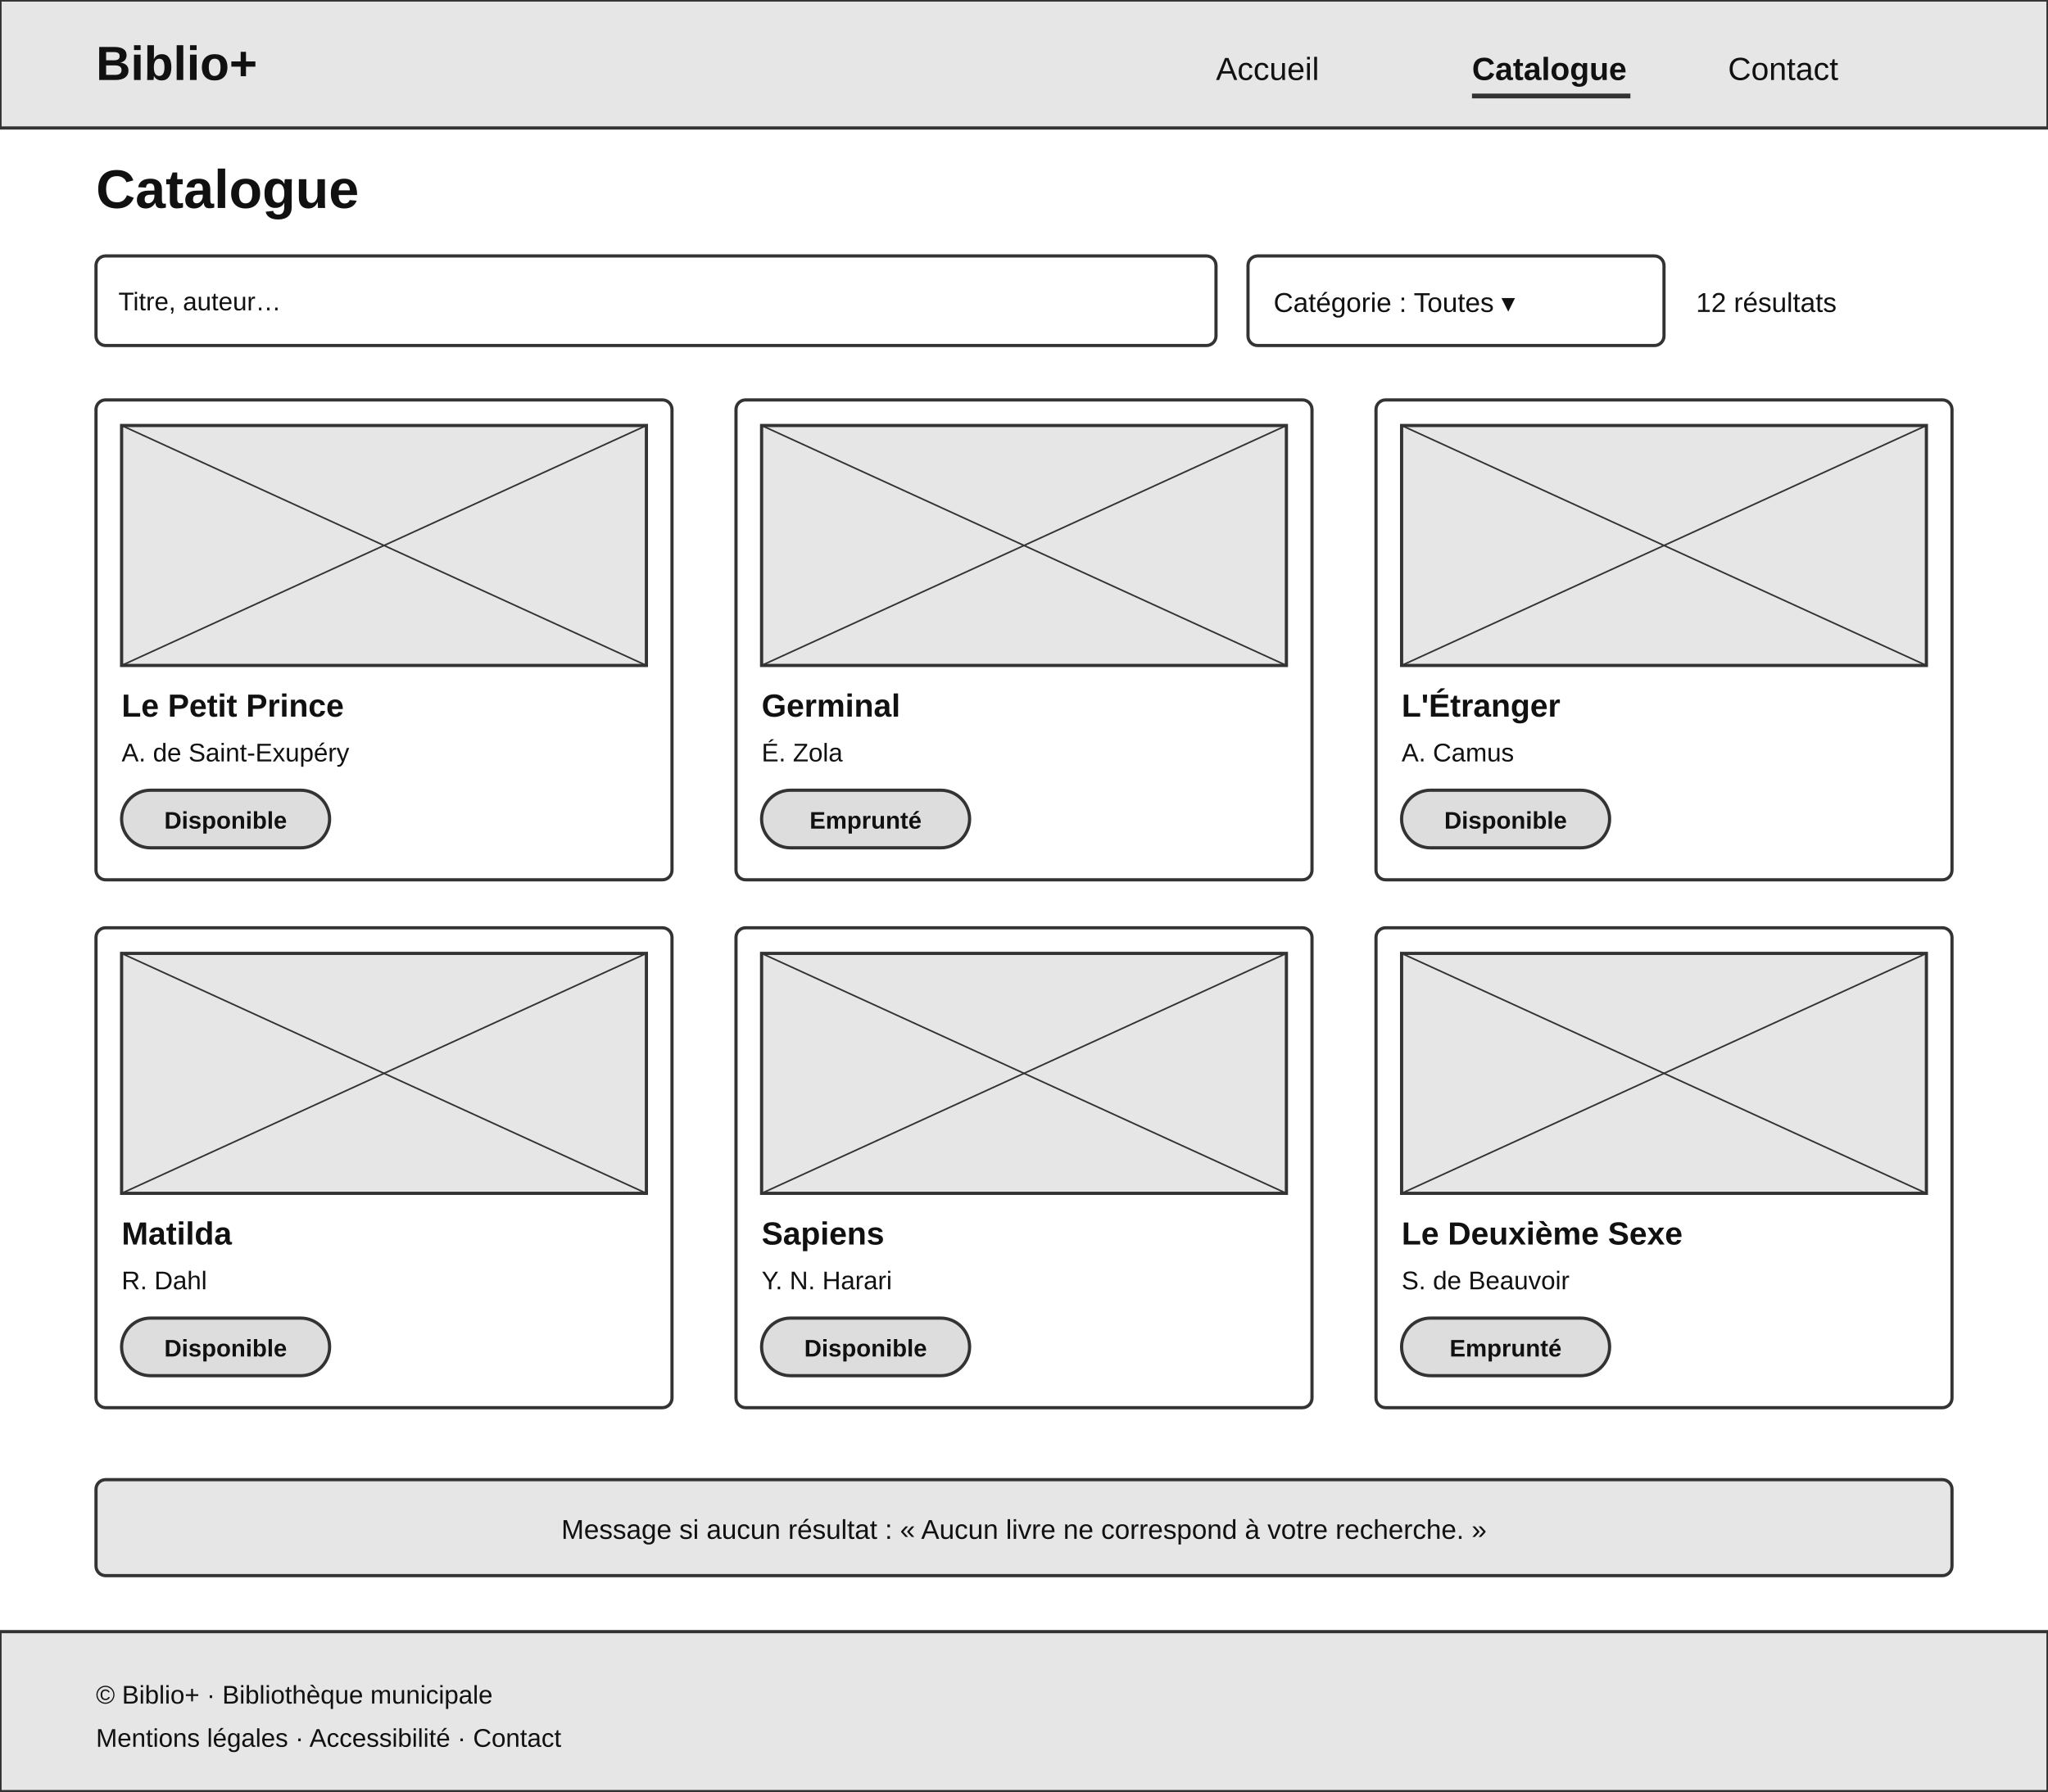
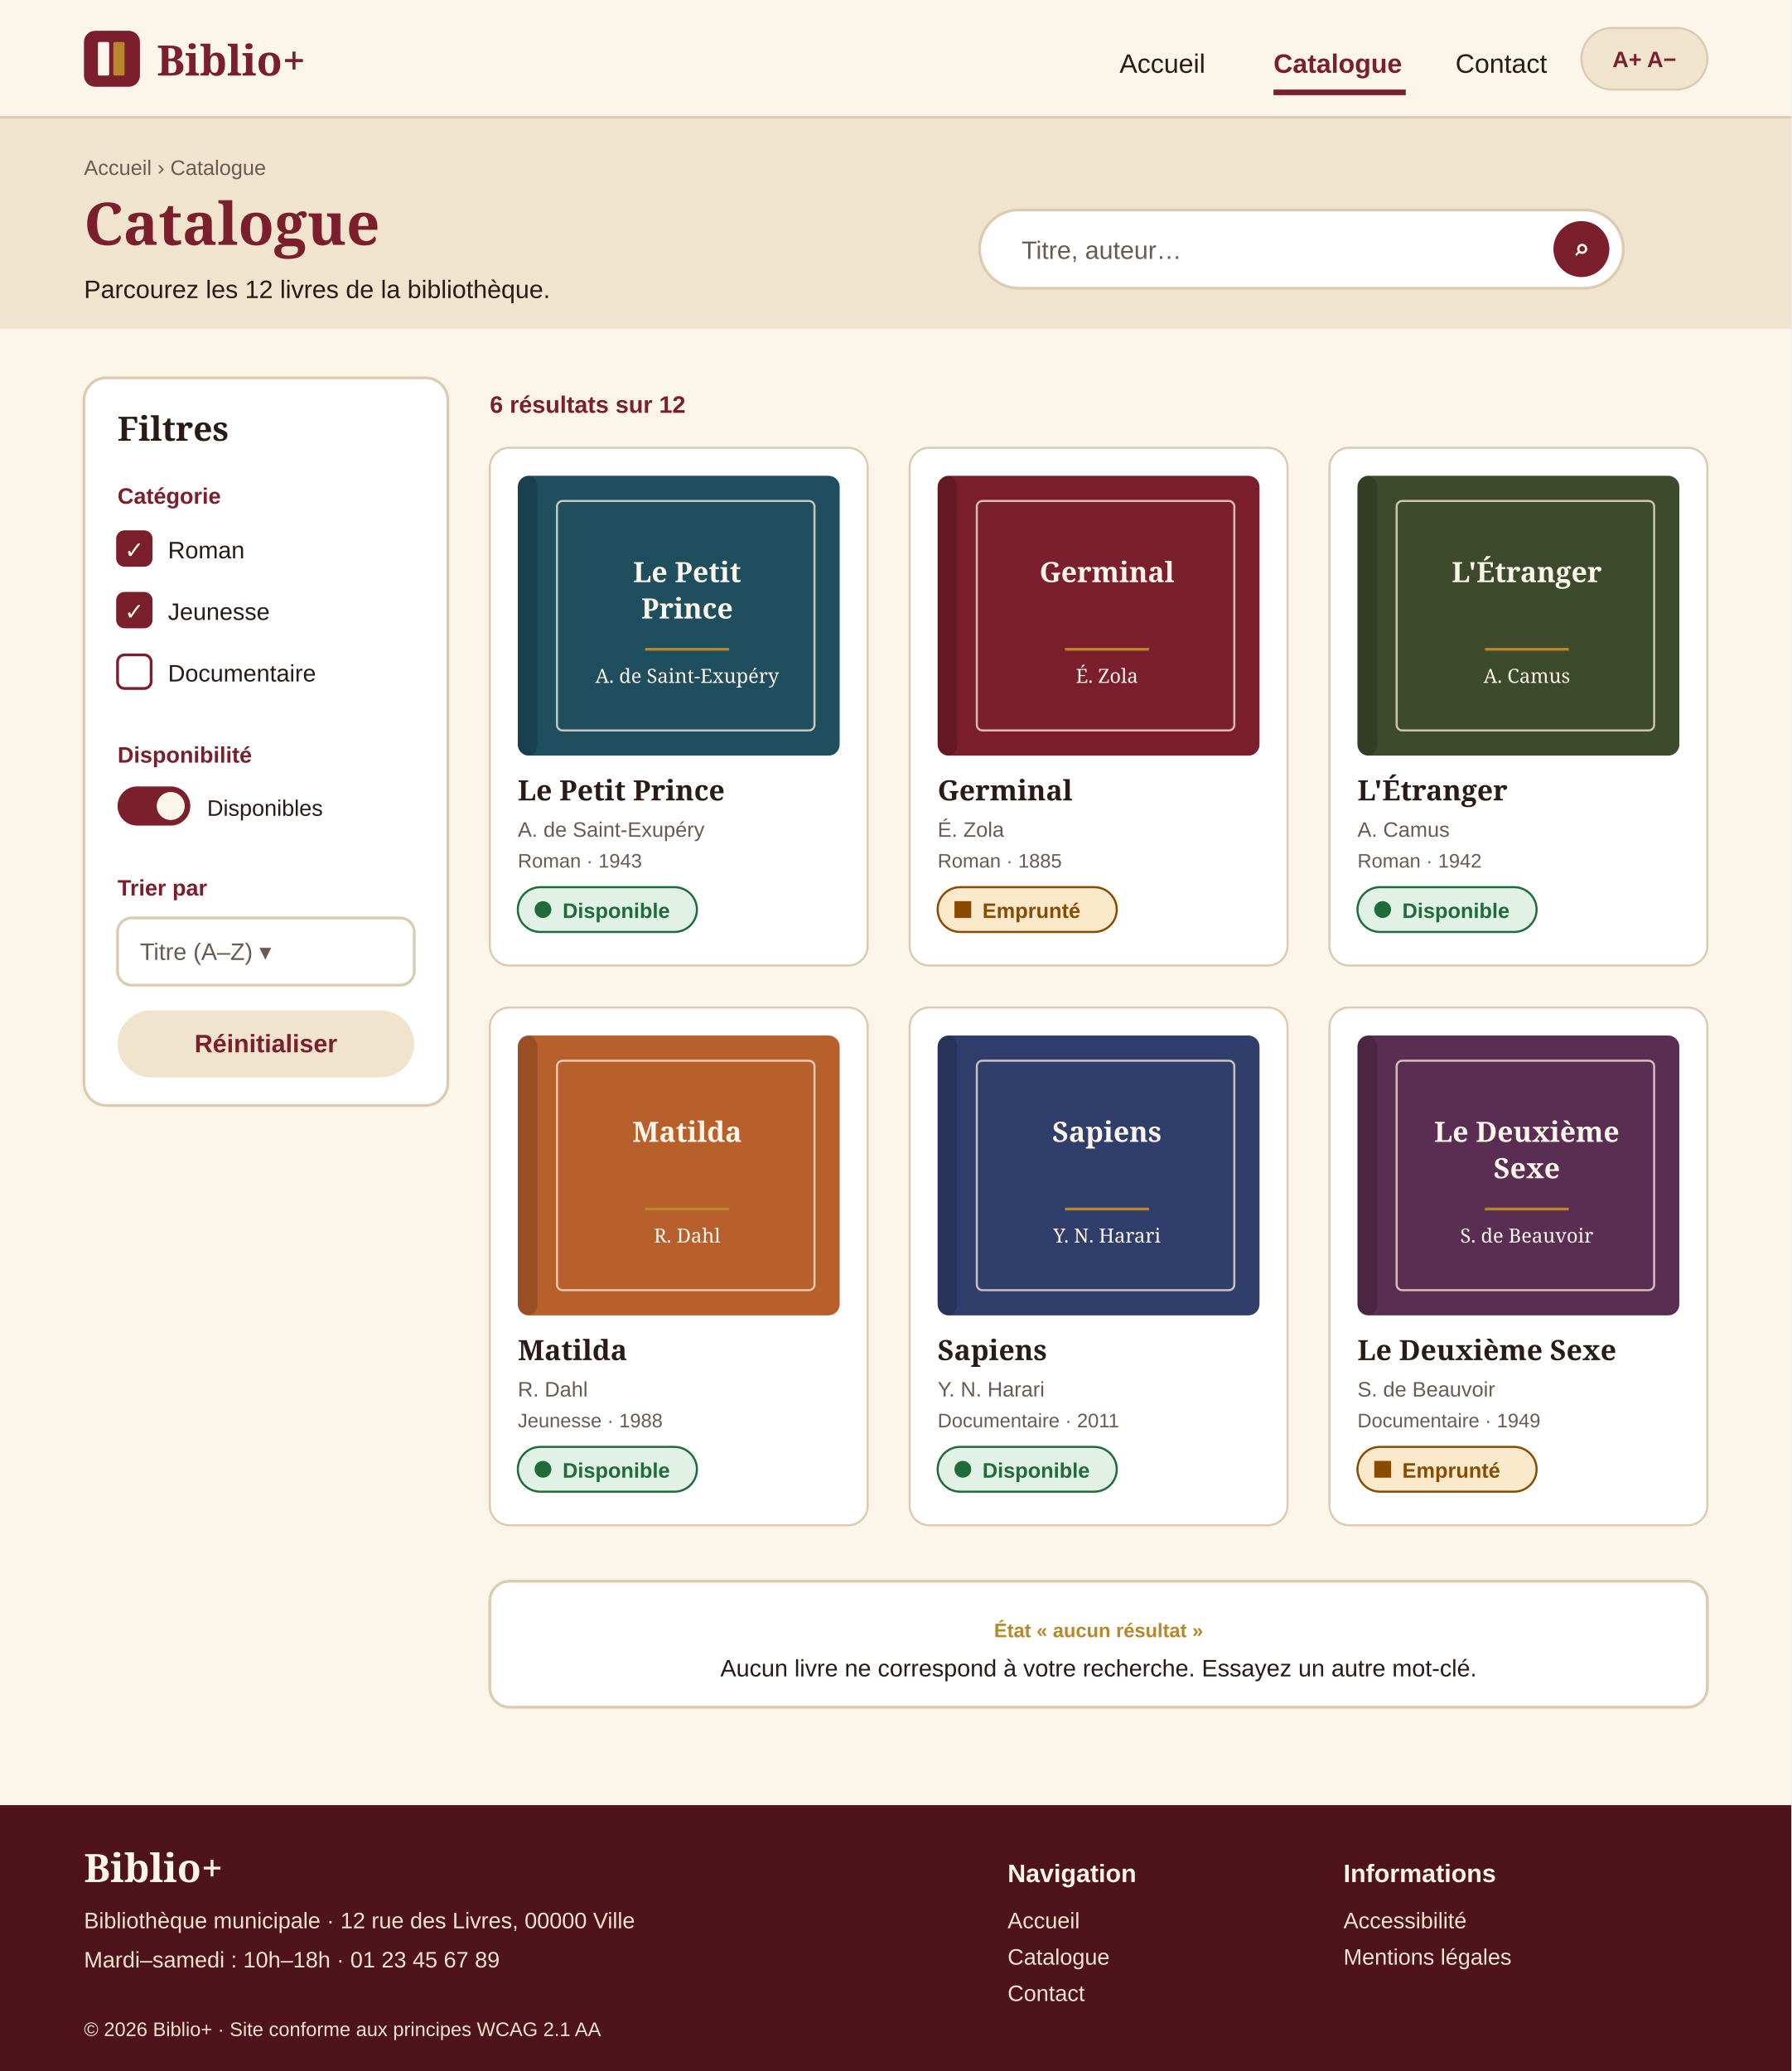
- <svg xmlns="http://www.w3.org/2000/svg" width="1280" height="1120" viewBox="0 0 1280 1120">
-   <rect width="1280" height="1120" fill="#fff" />
-   <rect x="0" y="0" width="1280" height="80" rx="0" fill="#e6e6e6" stroke="#333" stroke-width="2" />
-   <text x="60" y="50" font-family="Arial, sans-serif" font-size="30" font-weight="700" fill="#111" text-anchor="start">Biblio+</text>
-   <text x="760" y="50" font-family="Arial, sans-serif" font-size="20" font-weight="400" fill="#111" text-anchor="start">Accueil</text>
-   <text x="920" y="50" font-family="Arial, sans-serif" font-size="20" font-weight="700" fill="#111" text-anchor="start">Catalogue</text>
-   <line x1="920" y1="60" x2="1019" y2="60" stroke="#333" stroke-width="3" />
-   <text x="1080" y="50" font-family="Arial, sans-serif" font-size="20" font-weight="400" fill="#111" text-anchor="start">Contact</text>
-   <text x="60" y="130" font-family="Arial, sans-serif" font-size="34" font-weight="700" fill="#111" text-anchor="start">Catalogue</text>
-   <rect x="60" y="160" width="700" height="56" rx="6" fill="#fff" stroke="#333" stroke-width="2" />
-   <text x="74" y="194" font-family="Arial, sans-serif" font-size="16" font-weight="400" fill="#111" text-anchor="start">Titre, auteur…</text>
-   <rect x="780" y="160" width="260" height="56" rx="6" fill="#fff" stroke="#333" stroke-width="2" />
-   <text x="796" y="195" font-family="Arial, sans-serif" font-size="17" font-weight="400" fill="#111" text-anchor="start">Catégorie : Toutes ▾</text>
-   <text x="1060" y="195" font-family="Arial, sans-serif" font-size="17" font-weight="400" fill="#111" text-anchor="start">12 résultats</text>
-   <rect x="60" y="250" width="360" height="300" rx="6" fill="#fff" stroke="#333" stroke-width="2" />
-   <rect x="76" y="266" width="328" height="150" fill="#e6e6e6" stroke="#333" stroke-width="2" />
-   <line x1="76" y1="266" x2="404" y2="416" stroke="#333" />
-   <line x1="404" y1="266" x2="76" y2="416" stroke="#333" />
-   <text x="76" y="448" font-family="Arial, sans-serif" font-size="20" font-weight="700" fill="#111" text-anchor="start">Le Petit Prince</text>
-   <text x="76" y="476" font-family="Arial, sans-serif" font-size="16" font-weight="400" fill="#111" text-anchor="start">A. de Saint-Exupéry</text>
-   <rect x="76" y="494" width="130" height="36" rx="18" fill="#ddd" stroke="#333" stroke-width="2" />
-   <text x="141" y="518" font-family="Arial, sans-serif" font-size="15" font-weight="700" fill="#111" text-anchor="middle">Disponible</text>
-   <rect x="460" y="250" width="360" height="300" rx="6" fill="#fff" stroke="#333" stroke-width="2" />
-   <rect x="476" y="266" width="328" height="150" fill="#e6e6e6" stroke="#333" stroke-width="2" />
-   <line x1="476" y1="266" x2="804" y2="416" stroke="#333" />
-   <line x1="804" y1="266" x2="476" y2="416" stroke="#333" />
-   <text x="476" y="448" font-family="Arial, sans-serif" font-size="20" font-weight="700" fill="#111" text-anchor="start">Germinal</text>
-   <text x="476" y="476" font-family="Arial, sans-serif" font-size="16" font-weight="400" fill="#111" text-anchor="start">É. Zola</text>
-   <rect x="476" y="494" width="130" height="36" rx="18" fill="#ddd" stroke="#333" stroke-width="2" />
-   <text x="541" y="518" font-family="Arial, sans-serif" font-size="15" font-weight="700" fill="#111" text-anchor="middle">Emprunté</text>
-   <rect x="860" y="250" width="360" height="300" rx="6" fill="#fff" stroke="#333" stroke-width="2" />
-   <rect x="876" y="266" width="328" height="150" fill="#e6e6e6" stroke="#333" stroke-width="2" />
-   <line x1="876" y1="266" x2="1204" y2="416" stroke="#333" />
-   <line x1="1204" y1="266" x2="876" y2="416" stroke="#333" />
-   <text x="876" y="448" font-family="Arial, sans-serif" font-size="20" font-weight="700" fill="#111" text-anchor="start">L'Étranger</text>
-   <text x="876" y="476" font-family="Arial, sans-serif" font-size="16" font-weight="400" fill="#111" text-anchor="start">A. Camus</text>
-   <rect x="876" y="494" width="130" height="36" rx="18" fill="#ddd" stroke="#333" stroke-width="2" />
-   <text x="941" y="518" font-family="Arial, sans-serif" font-size="15" font-weight="700" fill="#111" text-anchor="middle">Disponible</text>
-   <rect x="60" y="580" width="360" height="300" rx="6" fill="#fff" stroke="#333" stroke-width="2" />
-   <rect x="76" y="596" width="328" height="150" fill="#e6e6e6" stroke="#333" stroke-width="2" />
-   <line x1="76" y1="596" x2="404" y2="746" stroke="#333" />
-   <line x1="404" y1="596" x2="76" y2="746" stroke="#333" />
-   <text x="76" y="778" font-family="Arial, sans-serif" font-size="20" font-weight="700" fill="#111" text-anchor="start">Matilda</text>
-   <text x="76" y="806" font-family="Arial, sans-serif" font-size="16" font-weight="400" fill="#111" text-anchor="start">R. Dahl</text>
-   <rect x="76" y="824" width="130" height="36" rx="18" fill="#ddd" stroke="#333" stroke-width="2" />
-   <text x="141" y="848" font-family="Arial, sans-serif" font-size="15" font-weight="700" fill="#111" text-anchor="middle">Disponible</text>
-   <rect x="460" y="580" width="360" height="300" rx="6" fill="#fff" stroke="#333" stroke-width="2" />
-   <rect x="476" y="596" width="328" height="150" fill="#e6e6e6" stroke="#333" stroke-width="2" />
-   <line x1="476" y1="596" x2="804" y2="746" stroke="#333" />
-   <line x1="804" y1="596" x2="476" y2="746" stroke="#333" />
-   <text x="476" y="778" font-family="Arial, sans-serif" font-size="20" font-weight="700" fill="#111" text-anchor="start">Sapiens</text>
-   <text x="476" y="806" font-family="Arial, sans-serif" font-size="16" font-weight="400" fill="#111" text-anchor="start">Y. N. Harari</text>
-   <rect x="476" y="824" width="130" height="36" rx="18" fill="#ddd" stroke="#333" stroke-width="2" />
-   <text x="541" y="848" font-family="Arial, sans-serif" font-size="15" font-weight="700" fill="#111" text-anchor="middle">Disponible</text>
-   <rect x="860" y="580" width="360" height="300" rx="6" fill="#fff" stroke="#333" stroke-width="2" />
-   <rect x="876" y="596" width="328" height="150" fill="#e6e6e6" stroke="#333" stroke-width="2" />
-   <line x1="876" y1="596" x2="1204" y2="746" stroke="#333" />
-   <line x1="1204" y1="596" x2="876" y2="746" stroke="#333" />
-   <text x="876" y="778" font-family="Arial, sans-serif" font-size="20" font-weight="700" fill="#111" text-anchor="start">Le Deuxième Sexe</text>
-   <text x="876" y="806" font-family="Arial, sans-serif" font-size="16" font-weight="400" fill="#111" text-anchor="start">S. de Beauvoir</text>
-   <rect x="876" y="824" width="130" height="36" rx="18" fill="#ddd" stroke="#333" stroke-width="2" />
-   <text x="941" y="848" font-family="Arial, sans-serif" font-size="15" font-weight="700" fill="#111" text-anchor="middle">Emprunté</text>
-   <rect x="60" y="925" width="1160" height="60" rx="6" fill="#e6e6e6" stroke="#333" stroke-width="2" />
-   <text x="640" y="962" font-family="Arial, sans-serif" font-size="17" font-weight="400" fill="#111" text-anchor="middle">Message si aucun résultat : « Aucun livre ne correspond à votre recherche. »</text>
-   <rect x="0" y="1020" width="1280" height="100" rx="0" fill="#e6e6e6" stroke="#333" stroke-width="2" />
-   <text x="60" y="1065" font-family="Arial, sans-serif" font-size="16" font-weight="400" fill="#111" text-anchor="start">© Biblio+ · Bibliothèque municipale</text>
-   <text x="60" y="1092" font-family="Arial, sans-serif" font-size="16" font-weight="400" fill="#111" text-anchor="start">Mentions légales · Accessibilité · Contact</text>
+ <svg xmlns="http://www.w3.org/2000/svg" width="1280" height="1480" viewBox="0 0 1280 1480">
+   <rect width="1280" height="1480" fill="#FBF5EA" />
+   <rect x="0" y="0" width="1280" height="84" rx="0" fill="#FBF5EA" stroke="none" stroke-width="1.5" />
+   <line x1="0" y1="84" x2="1280" y2="84" stroke="#DCCBB0" stroke-width="2" />
+   <rect x="60" y="22" width="40" height="40" rx="8" fill="#7A1F2B" stroke="none" stroke-width="1.5" />
+   <rect x="70" y="30" width="8" height="24" rx="1" fill="#FBF5EA" stroke="none" stroke-width="1.5" />
+   <rect x="81" y="30" width="8" height="24" rx="1" fill="#B8872B" stroke="none" stroke-width="1.5" />
+   <text x="112" y="54" font-family="Georgia, serif" font-size="30" font-weight="700" fill="#7A1F2B" text-anchor="start">Biblio+</text>
+   <text x="800" y="52" font-family="Arial, sans-serif" font-size="19" font-weight="400" fill="#2B1B17" text-anchor="start">Accueil</text>
+   <text x="910" y="52" font-family="Arial, sans-serif" font-size="19" font-weight="700" fill="#7A1F2B" text-anchor="start">Catalogue</text>
+   <rect x="910" y="64" width="94.5" height="4" fill="#7A1F2B" />
+   <text x="1040" y="52" font-family="Arial, sans-serif" font-size="19" font-weight="400" fill="#2B1B17" text-anchor="start">Contact</text>
+   <rect x="1130" y="20" width="90" height="44" rx="22" fill="#F1E4CE" stroke="#DCCBB0" stroke-width="1.5" />
+   <text x="1175" y="48" font-family="Arial, sans-serif" font-size="16" font-weight="700" fill="#7A1F2B" text-anchor="middle">A+  A−</text>
+   <rect x="0" y="85" width="1280" height="150" rx="0" fill="#F1E4CE" stroke="none" stroke-width="1.5" />
+   <text x="60" y="125" font-family="Arial, sans-serif" font-size="15" font-weight="400" fill="#6B5A52" text-anchor="start">Accueil  ›  Catalogue</text>
+   <text x="60" y="175" font-family="Georgia, serif" font-size="42" font-weight="700" fill="#7A1F2B" text-anchor="start">Catalogue</text>
+   <text x="60" y="213" font-family="Arial, sans-serif" font-size="18" font-weight="400" fill="#2B1B17" text-anchor="start">Parcourez les 12 livres de la bibliothèque.</text>
+   <rect x="700" y="150" width="460" height="56" rx="28" fill="#FFFFFF" stroke="#DCCBB0" stroke-width="2" />
+   <text x="730" y="185" font-family="Arial, sans-serif" font-size="18" font-weight="400" fill="#6B5A52" text-anchor="start">Titre, auteur…</text>
+   <circle cx="1130" cy="178" r="20" fill="#7A1F2B" />
+   <text x="1130" y="185" font-family="Arial, sans-serif" font-size="20" font-weight="700" fill="#FBF5EA" text-anchor="middle">⌕</text>
+   <rect x="60" y="270" width="260" height="520" rx="16" fill="#FFFFFF" stroke="#DCCBB0" stroke-width="2" />
+   <text x="84" y="315" font-family="Georgia, serif" font-size="24" font-weight="700" fill="#2B1B17" text-anchor="start">Filtres</text>
+   <text x="84" y="360" font-family="Arial, sans-serif" font-size="16" font-weight="700" fill="#7A1F2B" text-anchor="start">Catégorie</text>
+   <rect x="84" y="380" width="24" height="24" rx="5" fill="#7A1F2B" stroke="#7A1F2B" stroke-width="2" />
+   <text x="96" y="399" font-family="Arial, sans-serif" font-size="17" font-weight="700" fill="#FBF5EA" text-anchor="middle">✓</text>
+   <text x="120" y="399" font-family="Arial, sans-serif" font-size="17" font-weight="400" fill="#2B1B17" text-anchor="start">Roman</text>
+   <rect x="84" y="424" width="24" height="24" rx="5" fill="#7A1F2B" stroke="#7A1F2B" stroke-width="2" />
+   <text x="96" y="443" font-family="Arial, sans-serif" font-size="17" font-weight="700" fill="#FBF5EA" text-anchor="middle">✓</text>
+   <text x="120" y="443" font-family="Arial, sans-serif" font-size="17" font-weight="400" fill="#2B1B17" text-anchor="start">Jeunesse</text>
+   <rect x="84" y="468" width="24" height="24" rx="5" fill="#FFFFFF" stroke="#7A1F2B" stroke-width="2" />
+   <text x="120" y="487" font-family="Arial, sans-serif" font-size="17" font-weight="400" fill="#2B1B17" text-anchor="start">Documentaire</text>
+   <text x="84" y="545" font-family="Arial, sans-serif" font-size="16" font-weight="700" fill="#7A1F2B" text-anchor="start">Disponibilité</text>
+   <rect x="84" y="562" width="52" height="28" rx="14" fill="#7A1F2B" stroke="none" stroke-width="1.5" />
+   <circle cx="122" cy="576" r="10" fill="#FBF5EA" />
+   <text x="148" y="583" font-family="Arial, sans-serif" font-size="16" font-weight="400" fill="#2B1B17" text-anchor="start">Disponibles</text>
+   <text x="84" y="640" font-family="Arial, sans-serif" font-size="16" font-weight="700" fill="#7A1F2B" text-anchor="start">Trier par</text>
+   <rect x="84" y="656" width="212" height="48" rx="10" fill="#FFFFFF" stroke="#DCCBB0" stroke-width="2" />
+   <text x="100" y="686" font-family="Arial, sans-serif" font-size="17" font-weight="400" fill="#6B5A52" text-anchor="start">Titre (A–Z)  ▾</text>
+   <rect x="84" y="722" width="212" height="48" rx="24" fill="#F1E4CE" stroke="none" stroke-width="1.5" />
+   <text x="190" y="752" font-family="Arial, sans-serif" font-size="18" font-weight="700" fill="#7A1F2B" text-anchor="middle">Réinitialiser</text>
+   <text x="350" y="295" font-family="Arial, sans-serif" font-size="17" font-weight="700" fill="#7A1F2B" text-anchor="start">6 résultats sur 12</text>
+   <rect x="350" y="320" width="270" height="370" rx="14" fill="#FFFFFF" stroke="#DCCBB0" stroke-width="1.5" />
+   <rect x="370" y="340" width="230" height="200" rx="8" fill="#1F4E5F" stroke="none" stroke-width="1.5" />
+   <rect x="370" y="340" width="14" height="200" rx="8" fill="#000" opacity="0.18" />
+   <rect x="398" y="358" width="184" height="164" rx="4" fill="none" stroke="#F1E4CE" stroke-width="1.5" opacity="0.8" />
+   <text x="491" y="416" font-family="Georgia, serif" font-size="20" font-weight="700" fill="#FBF5EA" text-anchor="middle">Le Petit</text>
+   <text x="491" y="442" font-family="Georgia, serif" font-size="20" font-weight="700" fill="#FBF5EA" text-anchor="middle">Prince</text>
+   <line x1="461" y1="464" x2="521" y2="464" stroke="#B8872B" stroke-width="2" />
+   <text x="491" y="488" font-family="Georgia, serif" font-size="14" font-weight="400" fill="#FBF5EA" text-anchor="middle">A. de Saint-Exupéry</text>
+   <text x="370" y="572" font-family="Georgia, serif" font-size="20" font-weight="700" fill="#2B1B17" text-anchor="start">Le Petit Prince</text>
+   <text x="370" y="598" font-family="Arial, sans-serif" font-size="15" font-weight="400" fill="#6B5A52" text-anchor="start">A. de Saint-Exupéry</text>
+   <text x="370" y="620" font-family="Arial, sans-serif" font-size="14" font-weight="400" fill="#6B5A52" text-anchor="start">Roman · 1943</text>
+   <rect x="370" y="634" width="128" height="32" rx="16" fill="#E1F1E5" stroke="#1F6B3A" stroke-width="1.5" />
+   <circle cx="388" cy="650" r="6" fill="#1F6B3A" />
+   <text x="402" y="656" font-family="Arial, sans-serif" font-size="15" font-weight="700" fill="#1F6B3A" text-anchor="start">Disponible</text>
+   <rect x="650" y="320" width="270" height="370" rx="14" fill="#FFFFFF" stroke="#DCCBB0" stroke-width="1.5" />
+   <rect x="670" y="340" width="230" height="200" rx="8" fill="#7A1F2B" stroke="none" stroke-width="1.5" />
+   <rect x="670" y="340" width="14" height="200" rx="8" fill="#000" opacity="0.18" />
+   <rect x="698" y="358" width="184" height="164" rx="4" fill="none" stroke="#F1E4CE" stroke-width="1.5" opacity="0.8" />
+   <text x="791" y="416" font-family="Georgia, serif" font-size="20" font-weight="700" fill="#FBF5EA" text-anchor="middle">Germinal</text>
+   <line x1="761" y1="464" x2="821" y2="464" stroke="#B8872B" stroke-width="2" />
+   <text x="791" y="488" font-family="Georgia, serif" font-size="14" font-weight="400" fill="#FBF5EA" text-anchor="middle">É. Zola</text>
+   <text x="670" y="572" font-family="Georgia, serif" font-size="20" font-weight="700" fill="#2B1B17" text-anchor="start">Germinal</text>
+   <text x="670" y="598" font-family="Arial, sans-serif" font-size="15" font-weight="400" fill="#6B5A52" text-anchor="start">É. Zola</text>
+   <text x="670" y="620" font-family="Arial, sans-serif" font-size="14" font-weight="400" fill="#6B5A52" text-anchor="start">Roman · 1885</text>
+   <rect x="670" y="634" width="128" height="32" rx="16" fill="#FBE9CC" stroke="#8A4B00" stroke-width="1.5" />
+   <rect x="682" y="644" width="12" height="12" fill="#8A4B00" />
+   <text x="702" y="656" font-family="Arial, sans-serif" font-size="15" font-weight="700" fill="#8A4B00" text-anchor="start">Emprunté</text>
+   <rect x="950" y="320" width="270" height="370" rx="14" fill="#FFFFFF" stroke="#DCCBB0" stroke-width="1.5" />
+   <rect x="970" y="340" width="230" height="200" rx="8" fill="#3E4A2C" stroke="none" stroke-width="1.5" />
+   <rect x="970" y="340" width="14" height="200" rx="8" fill="#000" opacity="0.18" />
+   <rect x="998" y="358" width="184" height="164" rx="4" fill="none" stroke="#F1E4CE" stroke-width="1.5" opacity="0.8" />
+   <text x="1091" y="416" font-family="Georgia, serif" font-size="20" font-weight="700" fill="#FBF5EA" text-anchor="middle">L'Étranger</text>
+   <line x1="1061" y1="464" x2="1121" y2="464" stroke="#B8872B" stroke-width="2" />
+   <text x="1091" y="488" font-family="Georgia, serif" font-size="14" font-weight="400" fill="#FBF5EA" text-anchor="middle">A. Camus</text>
+   <text x="970" y="572" font-family="Georgia, serif" font-size="20" font-weight="700" fill="#2B1B17" text-anchor="start">L'Étranger</text>
+   <text x="970" y="598" font-family="Arial, sans-serif" font-size="15" font-weight="400" fill="#6B5A52" text-anchor="start">A. Camus</text>
+   <text x="970" y="620" font-family="Arial, sans-serif" font-size="14" font-weight="400" fill="#6B5A52" text-anchor="start">Roman · 1942</text>
+   <rect x="970" y="634" width="128" height="32" rx="16" fill="#E1F1E5" stroke="#1F6B3A" stroke-width="1.5" />
+   <circle cx="988" cy="650" r="6" fill="#1F6B3A" />
+   <text x="1002" y="656" font-family="Arial, sans-serif" font-size="15" font-weight="700" fill="#1F6B3A" text-anchor="start">Disponible</text>
+   <rect x="350" y="720" width="270" height="370" rx="14" fill="#FFFFFF" stroke="#DCCBB0" stroke-width="1.5" />
+   <rect x="370" y="740" width="230" height="200" rx="8" fill="#B8602B" stroke="none" stroke-width="1.5" />
+   <rect x="370" y="740" width="14" height="200" rx="8" fill="#000" opacity="0.18" />
+   <rect x="398" y="758" width="184" height="164" rx="4" fill="none" stroke="#F1E4CE" stroke-width="1.5" opacity="0.8" />
+   <text x="491" y="816" font-family="Georgia, serif" font-size="20" font-weight="700" fill="#FBF5EA" text-anchor="middle">Matilda</text>
+   <line x1="461" y1="864" x2="521" y2="864" stroke="#B8872B" stroke-width="2" />
+   <text x="491" y="888" font-family="Georgia, serif" font-size="14" font-weight="400" fill="#FBF5EA" text-anchor="middle">R. Dahl</text>
+   <text x="370" y="972" font-family="Georgia, serif" font-size="20" font-weight="700" fill="#2B1B17" text-anchor="start">Matilda</text>
+   <text x="370" y="998" font-family="Arial, sans-serif" font-size="15" font-weight="400" fill="#6B5A52" text-anchor="start">R. Dahl</text>
+   <text x="370" y="1020" font-family="Arial, sans-serif" font-size="14" font-weight="400" fill="#6B5A52" text-anchor="start">Jeunesse · 1988</text>
+   <rect x="370" y="1034" width="128" height="32" rx="16" fill="#E1F1E5" stroke="#1F6B3A" stroke-width="1.5" />
+   <circle cx="388" cy="1050" r="6" fill="#1F6B3A" />
+   <text x="402" y="1056" font-family="Arial, sans-serif" font-size="15" font-weight="700" fill="#1F6B3A" text-anchor="start">Disponible</text>
+   <rect x="650" y="720" width="270" height="370" rx="14" fill="#FFFFFF" stroke="#DCCBB0" stroke-width="1.5" />
+   <rect x="670" y="740" width="230" height="200" rx="8" fill="#2F3E6B" stroke="none" stroke-width="1.5" />
+   <rect x="670" y="740" width="14" height="200" rx="8" fill="#000" opacity="0.18" />
+   <rect x="698" y="758" width="184" height="164" rx="4" fill="none" stroke="#F1E4CE" stroke-width="1.5" opacity="0.8" />
+   <text x="791" y="816" font-family="Georgia, serif" font-size="20" font-weight="700" fill="#FBF5EA" text-anchor="middle">Sapiens</text>
+   <line x1="761" y1="864" x2="821" y2="864" stroke="#B8872B" stroke-width="2" />
+   <text x="791" y="888" font-family="Georgia, serif" font-size="14" font-weight="400" fill="#FBF5EA" text-anchor="middle">Y. N. Harari</text>
+   <text x="670" y="972" font-family="Georgia, serif" font-size="20" font-weight="700" fill="#2B1B17" text-anchor="start">Sapiens</text>
+   <text x="670" y="998" font-family="Arial, sans-serif" font-size="15" font-weight="400" fill="#6B5A52" text-anchor="start">Y. N. Harari</text>
+   <text x="670" y="1020" font-family="Arial, sans-serif" font-size="14" font-weight="400" fill="#6B5A52" text-anchor="start">Documentaire · 2011</text>
+   <rect x="670" y="1034" width="128" height="32" rx="16" fill="#E1F1E5" stroke="#1F6B3A" stroke-width="1.5" />
+   <circle cx="688" cy="1050" r="6" fill="#1F6B3A" />
+   <text x="702" y="1056" font-family="Arial, sans-serif" font-size="15" font-weight="700" fill="#1F6B3A" text-anchor="start">Disponible</text>
+   <rect x="950" y="720" width="270" height="370" rx="14" fill="#FFFFFF" stroke="#DCCBB0" stroke-width="1.5" />
+   <rect x="970" y="740" width="230" height="200" rx="8" fill="#5A2E52" stroke="none" stroke-width="1.5" />
+   <rect x="970" y="740" width="14" height="200" rx="8" fill="#000" opacity="0.18" />
+   <rect x="998" y="758" width="184" height="164" rx="4" fill="none" stroke="#F1E4CE" stroke-width="1.5" opacity="0.8" />
+   <text x="1091" y="816" font-family="Georgia, serif" font-size="20" font-weight="700" fill="#FBF5EA" text-anchor="middle">Le Deuxième</text>
+   <text x="1091" y="842" font-family="Georgia, serif" font-size="20" font-weight="700" fill="#FBF5EA" text-anchor="middle">Sexe</text>
+   <line x1="1061" y1="864" x2="1121" y2="864" stroke="#B8872B" stroke-width="2" />
+   <text x="1091" y="888" font-family="Georgia, serif" font-size="14" font-weight="400" fill="#FBF5EA" text-anchor="middle">S. de Beauvoir</text>
+   <text x="970" y="972" font-family="Georgia, serif" font-size="20" font-weight="700" fill="#2B1B17" text-anchor="start">Le Deuxième Sexe</text>
+   <text x="970" y="998" font-family="Arial, sans-serif" font-size="15" font-weight="400" fill="#6B5A52" text-anchor="start">S. de Beauvoir</text>
+   <text x="970" y="1020" font-family="Arial, sans-serif" font-size="14" font-weight="400" fill="#6B5A52" text-anchor="start">Documentaire · 1949</text>
+   <rect x="970" y="1034" width="128" height="32" rx="16" fill="#FBE9CC" stroke="#8A4B00" stroke-width="1.5" />
+   <rect x="982" y="1044" width="12" height="12" fill="#8A4B00" />
+   <text x="1002" y="1056" font-family="Arial, sans-serif" font-size="15" font-weight="700" fill="#8A4B00" text-anchor="start">Emprunté</text>
+   <rect x="350" y="1130" width="870" height="90" rx="14" fill="#FFFFFF" stroke="#DCCBB0" stroke-width="2" />
+   <text x="785" y="1170" font-family="Arial, sans-serif" font-size="14" font-weight="700" fill="#B8872B" text-anchor="middle">État « aucun résultat »</text>
+   <text x="785" y="1198" font-family="Arial, sans-serif" font-size="17" font-weight="400" fill="#2B1B17" text-anchor="middle">Aucun livre ne correspond à votre recherche. Essayez un autre mot-clé.</text>
+   <rect x="0" y="1290" width="1280" height="190" rx="0" fill="#4F131C" stroke="none" stroke-width="1.5" />
+   <text x="60" y="1345" font-family="Georgia, serif" font-size="28" font-weight="700" fill="#FBF5EA" text-anchor="start">Biblio+</text>
+   <text x="60" y="1378" font-family="Arial, sans-serif" font-size="16" font-weight="400" fill="#F1E4CE" text-anchor="start">Bibliothèque municipale · 12 rue des Livres, 00000 Ville</text>
+   <text x="60" y="1406" font-family="Arial, sans-serif" font-size="16" font-weight="400" fill="#F1E4CE" text-anchor="start">Mardi–samedi : 10h–18h · 01 23 45 67 89</text>
+   <text x="720" y="1345" font-family="Arial, sans-serif" font-size="18" font-weight="700" fill="#FBF5EA" text-anchor="start">Navigation</text>
+   <text x="720" y="1378" font-family="Arial, sans-serif" font-size="16" font-weight="400" fill="#F1E4CE" text-anchor="start">Accueil</text>
+   <text x="720" y="1404" font-family="Arial, sans-serif" font-size="16" font-weight="400" fill="#F1E4CE" text-anchor="start">Catalogue</text>
+   <text x="720" y="1430" font-family="Arial, sans-serif" font-size="16" font-weight="400" fill="#F1E4CE" text-anchor="start">Contact</text>
+   <text x="960" y="1345" font-family="Arial, sans-serif" font-size="18" font-weight="700" fill="#FBF5EA" text-anchor="start">Informations</text>
+   <text x="960" y="1378" font-family="Arial, sans-serif" font-size="16" font-weight="400" fill="#F1E4CE" text-anchor="start">Accessibilité</text>
+   <text x="960" y="1404" font-family="Arial, sans-serif" font-size="16" font-weight="400" fill="#F1E4CE" text-anchor="start">Mentions légales</text>
+   <text x="60" y="1455" font-family="Arial, sans-serif" font-size="14" font-weight="400" fill="#F1E4CE" text-anchor="start">© 2026 Biblio+ · Site conforme aux principes WCAG 2.1 AA</text>
</svg>
